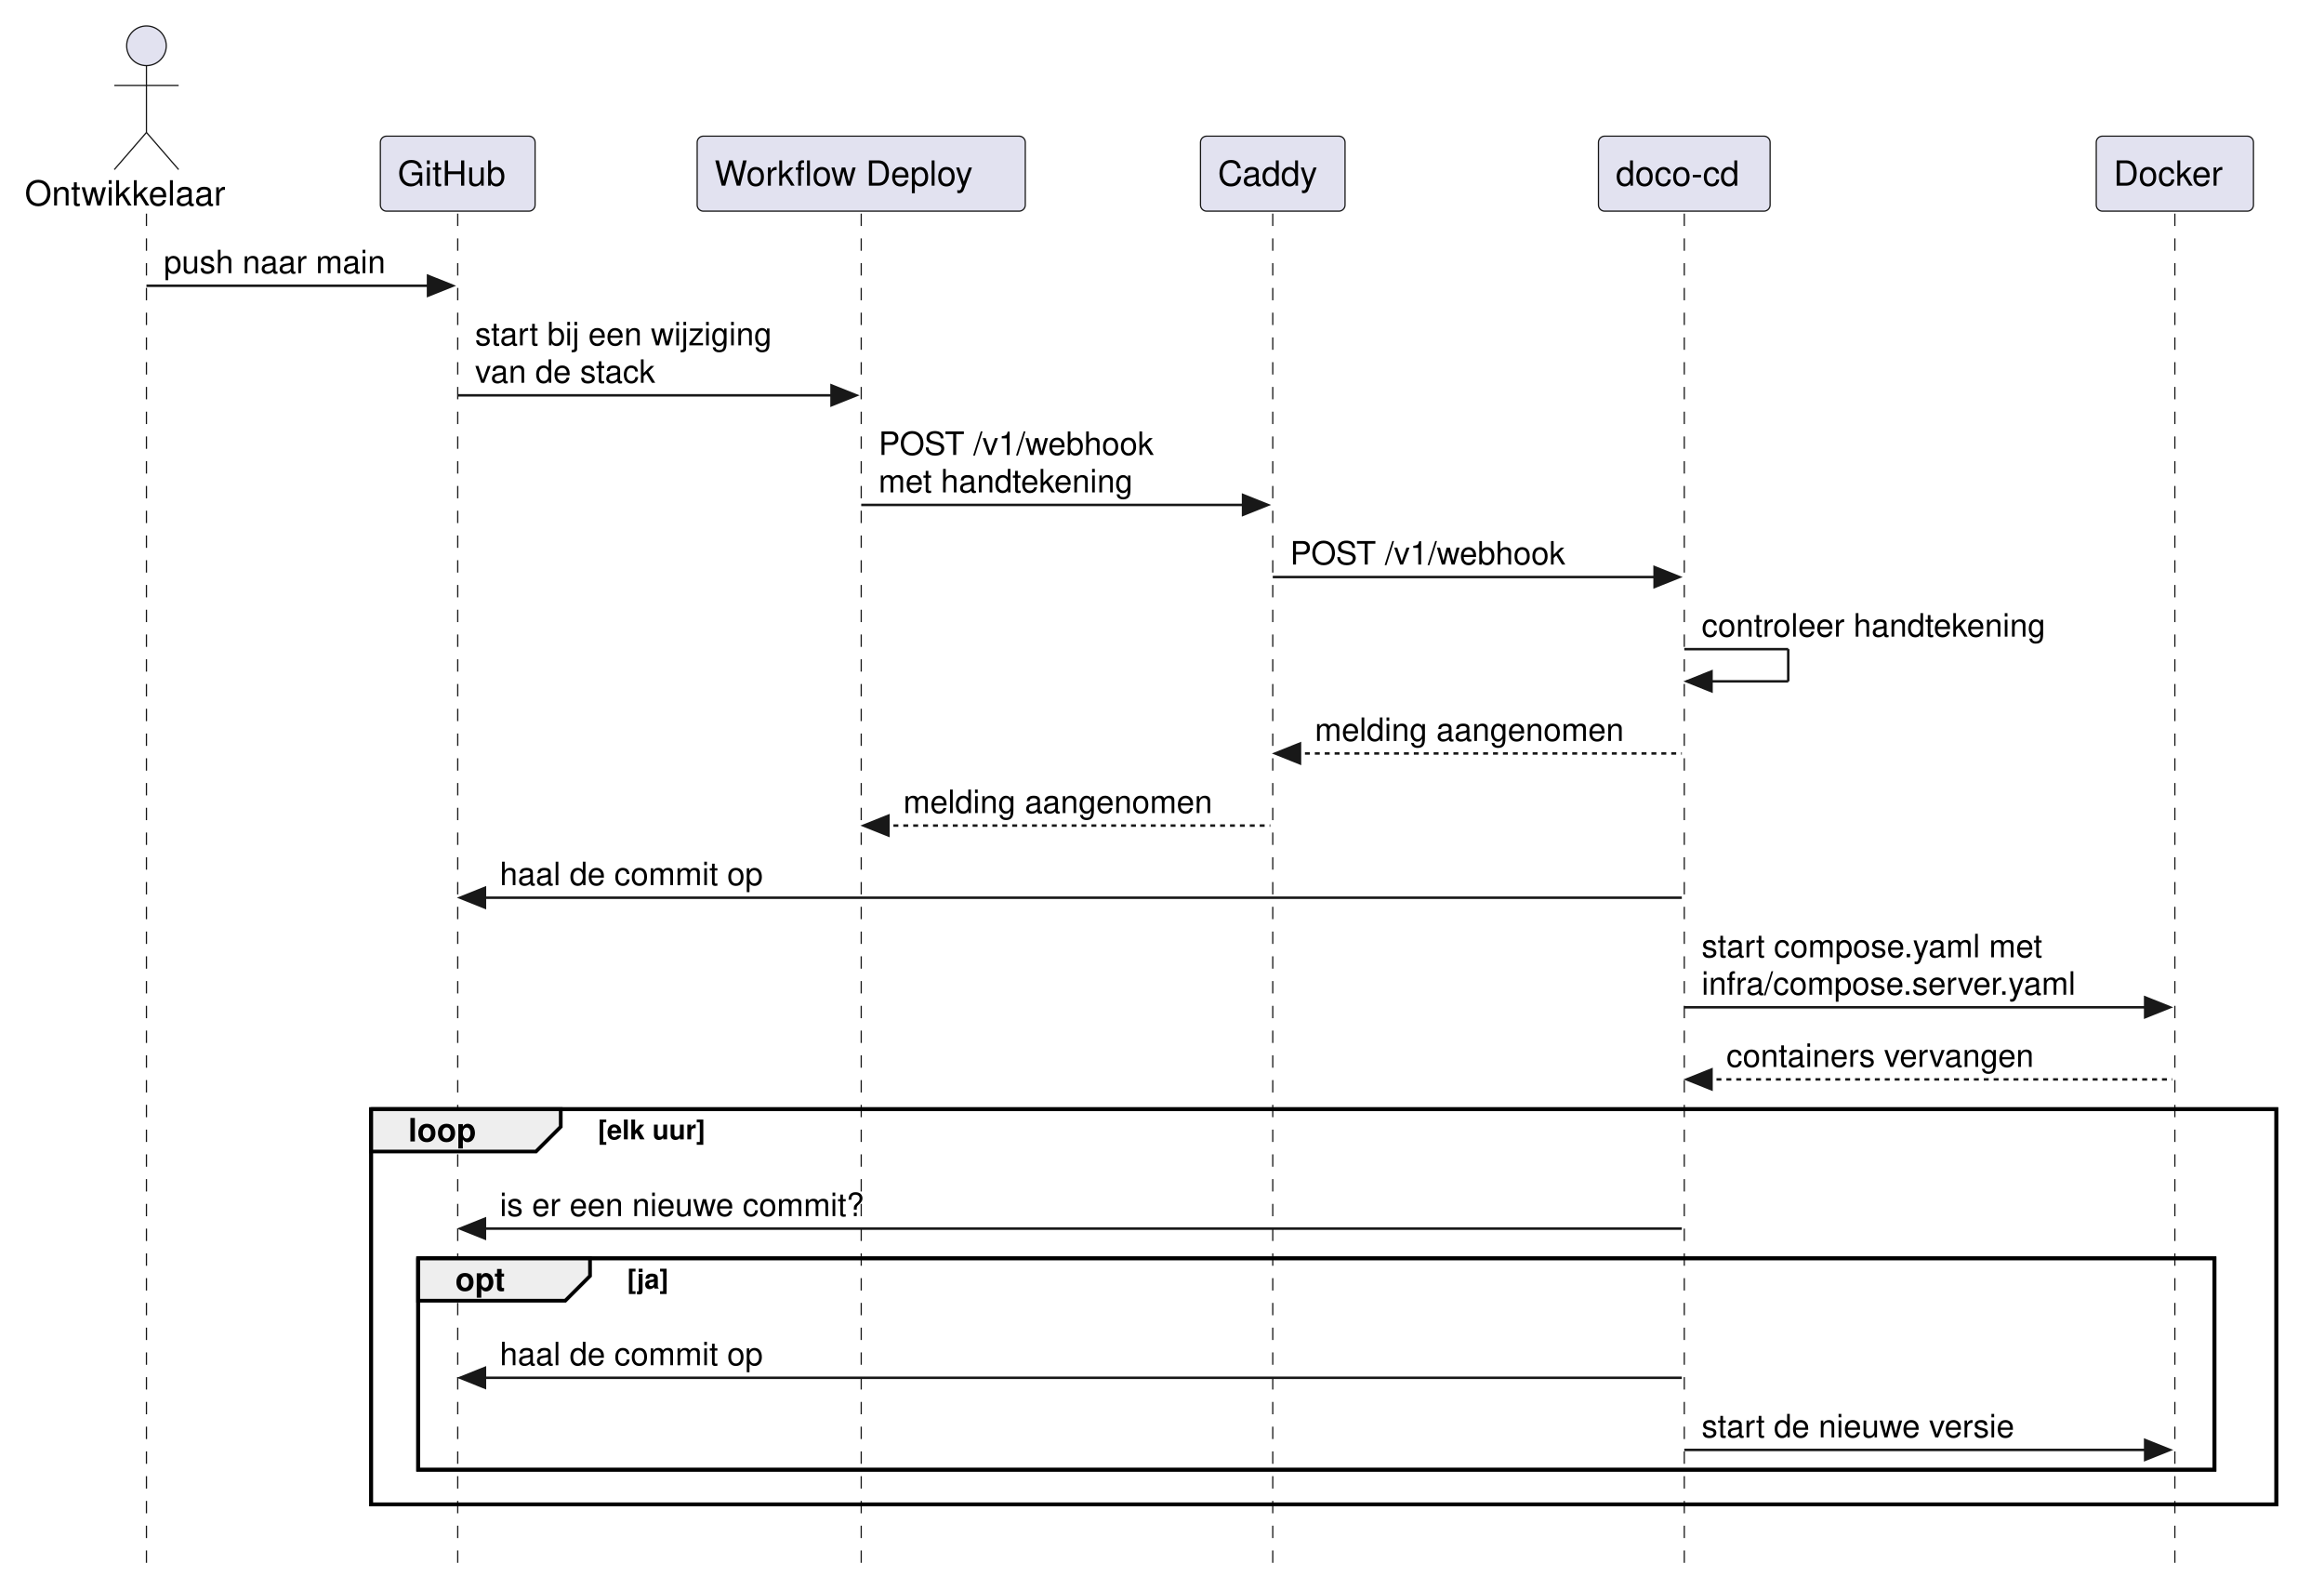
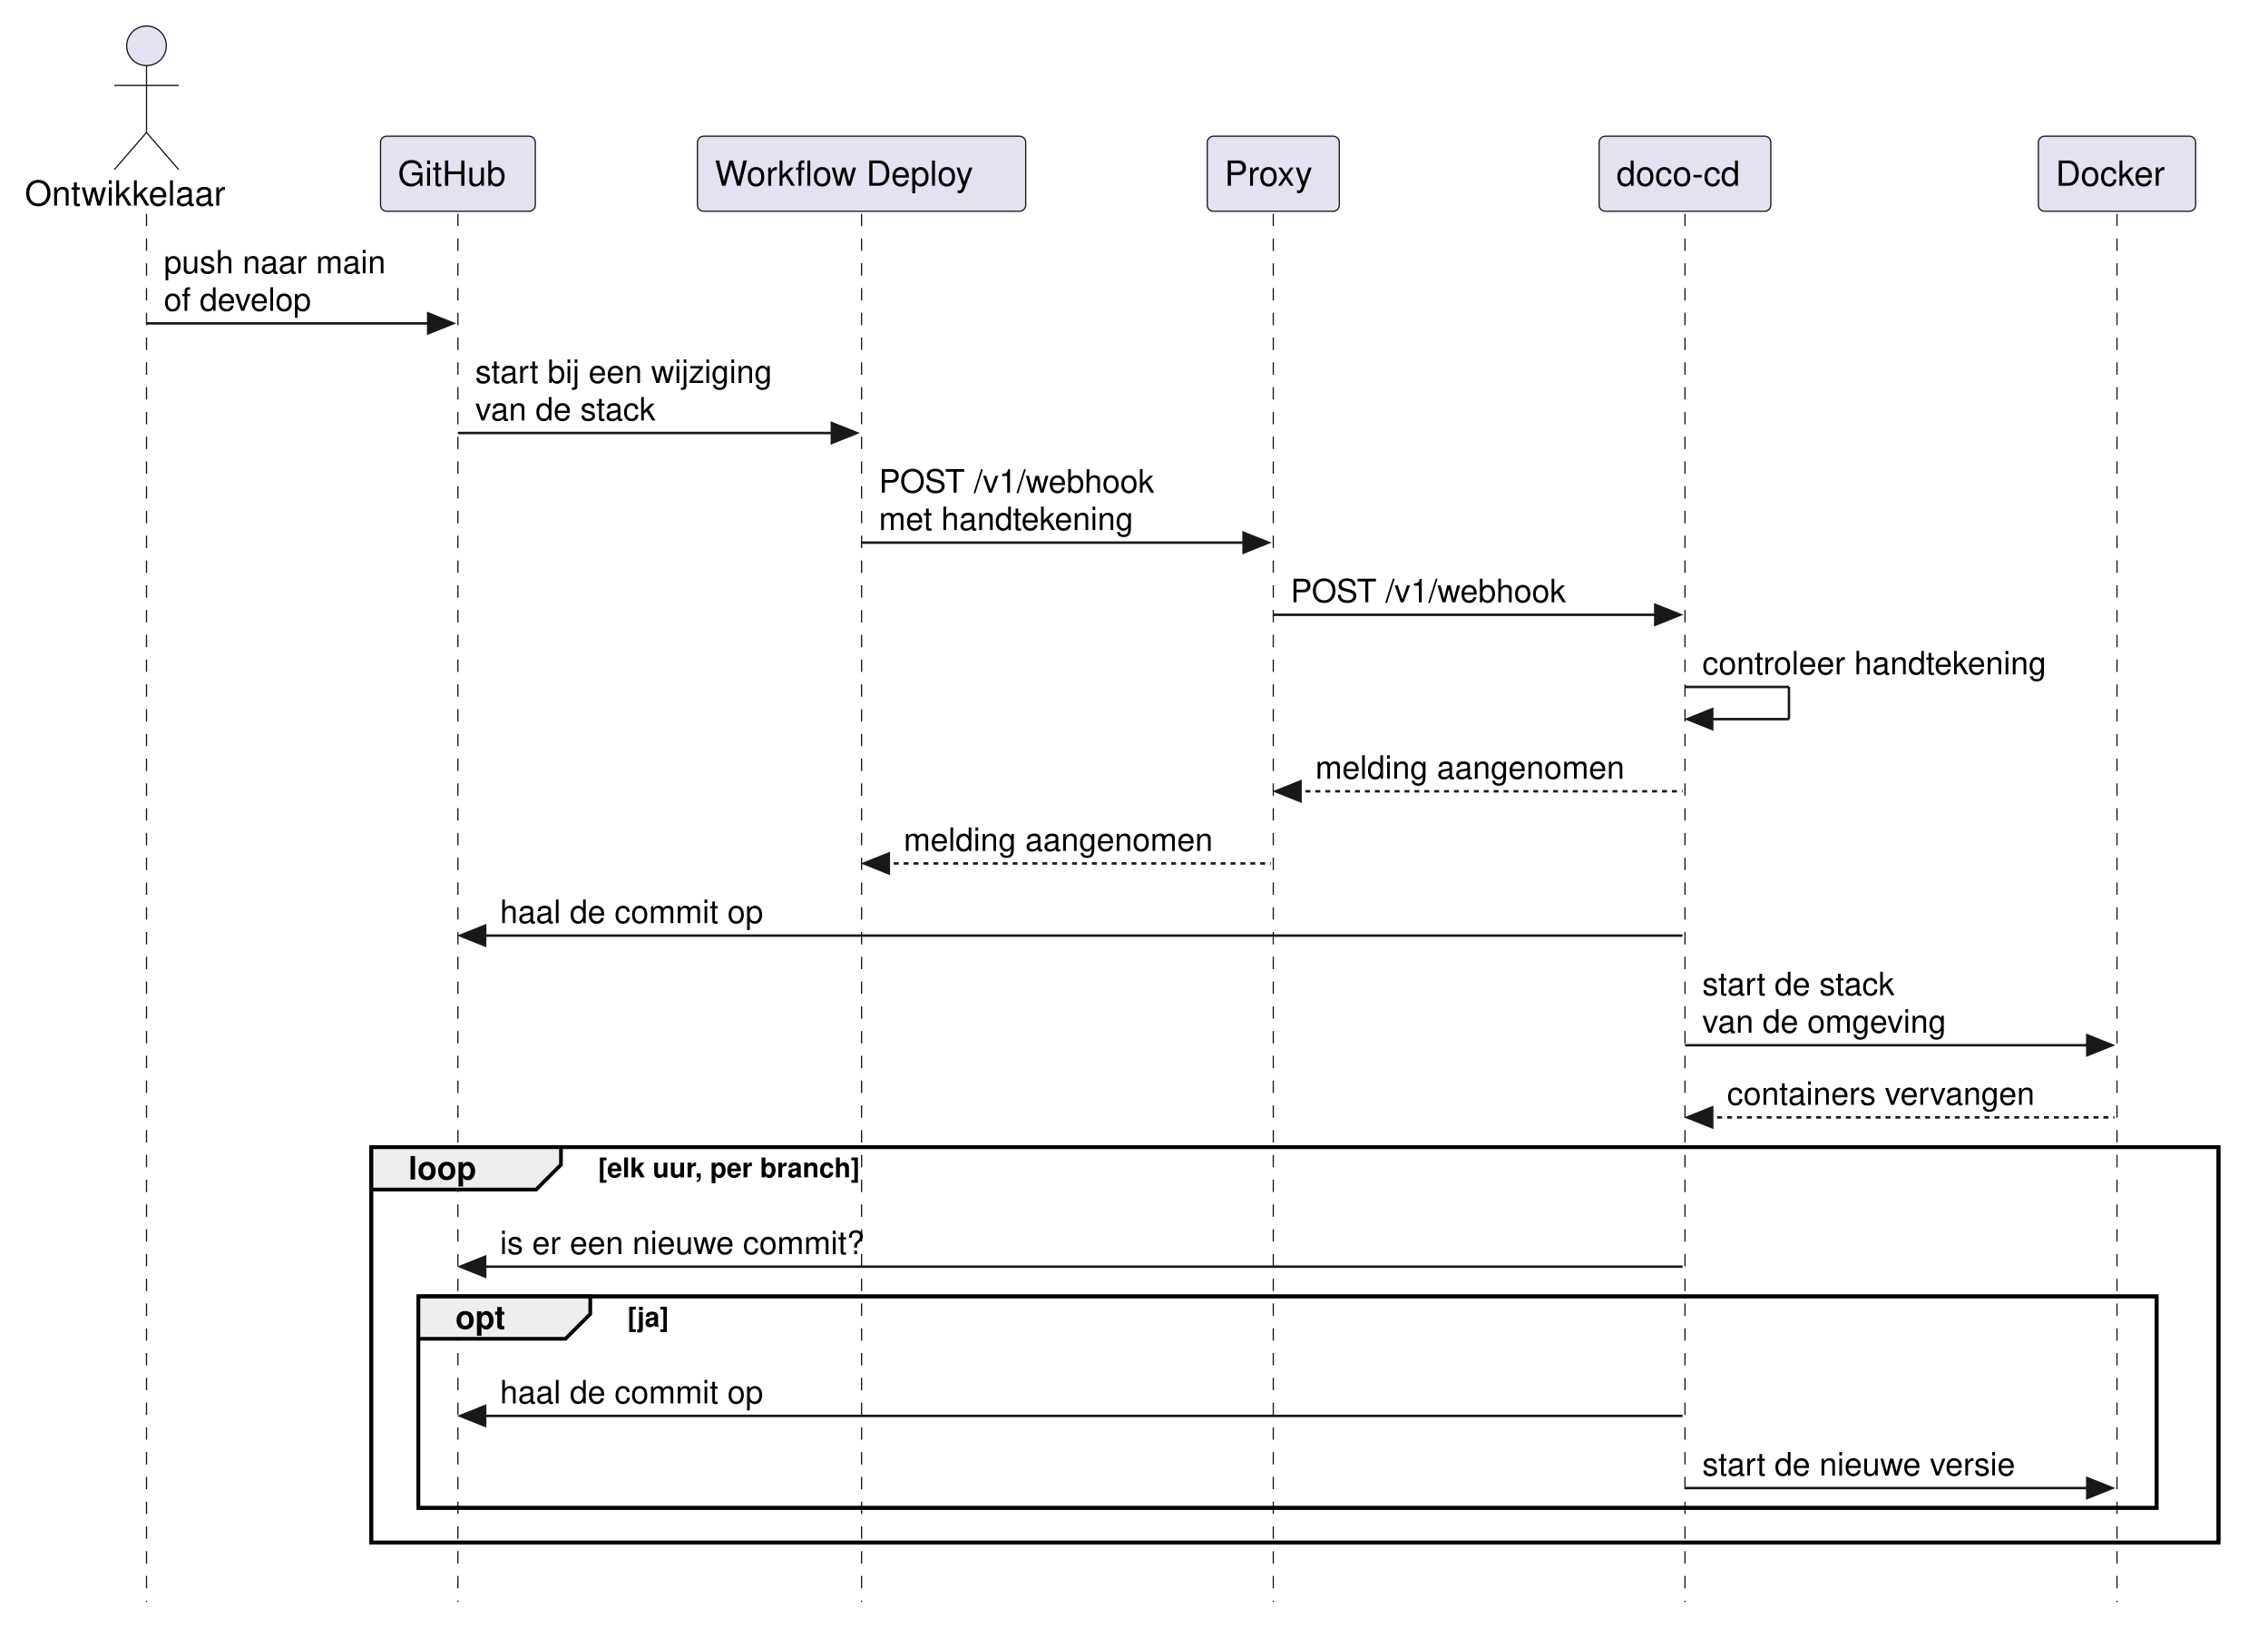
- <svg xmlns="http://www.w3.org/2000/svg" version="1.1" data-diagram-type="SEQUENCE" style="width:939px;height:642px;background:#FFFFFF;" width="939px" height="642px" viewBox="0 0 939 642" zoomAndPan="magnify" preserveAspectRatio="none" contentStyleType="text/css">
+ <svg xmlns="http://www.w3.org/2000/svg" version="1.1" data-diagram-type="SEQUENCE" style="width:916px;height:657px;background:#FFFFFF;" width="916px" height="657px" viewBox="0 0 916 657" zoomAndPan="magnify" preserveAspectRatio="none" contentStyleType="text/css">
  <defs />
  <g font-family="sans-serif" lengthAdjust="spacing">
-     <rect x="149.942" y="448.023" width="769.797" height="159.664" fill="none" style="stroke:#000;stroke-width:1.5;" />
-     <rect x="168.942" y="508.289" width="725.797" height="85.398" fill="none" style="stroke:#000;stroke-width:1.5;" />
+     <rect x="149.942" y="463.156" width="746.067" height="159.664" fill="none" style="stroke:#000;stroke-width:1.5;" />
+     <rect x="168.942" y="523.422" width="702.067" height="85.398" fill="none" style="stroke:#000;stroke-width:1.5;" />
    <g>
-       <rect x="55.677" y="86.297" width="8" height="545.391" fill="#000" fill-opacity="0" />
-       <line x1="59.177" y1="86.297" x2="59.177" y2="631.688" style="stroke:#181818;stroke-width:0.5;stroke-dasharray:5,5;" />
+       <rect x="55.677" y="86.297" width="8" height="560.523" fill="#000" fill-opacity="0" />
+       <line x1="59.177" y1="86.297" x2="59.177" y2="646.82" style="stroke:#181818;stroke-width:0.5;stroke-dasharray:5,5;" />
    </g>
    <g>
-       <rect x="181.442" y="86.297" width="8" height="545.391" fill="#000" fill-opacity="0" />
-       <line x1="184.942" y1="86.297" x2="184.942" y2="631.688" style="stroke:#181818;stroke-width:0.5;stroke-dasharray:5,5;" />
+       <rect x="181.442" y="86.297" width="8" height="560.523" fill="#000" fill-opacity="0" />
+       <line x1="184.942" y1="86.297" x2="184.942" y2="646.82" style="stroke:#181818;stroke-width:0.5;stroke-dasharray:5,5;" />
    </g>
    <g>
-       <rect x="344.475" y="86.297" width="8" height="545.391" fill="#000" fill-opacity="0" />
-       <line x1="347.975" y1="86.297" x2="347.975" y2="631.688" style="stroke:#181818;stroke-width:0.5;stroke-dasharray:5,5;" />
+       <rect x="344.475" y="86.297" width="8" height="560.523" fill="#000" fill-opacity="0" />
+       <line x1="347.975" y1="86.297" x2="347.975" y2="646.82" style="stroke:#181818;stroke-width:0.5;stroke-dasharray:5,5;" />
    </g>
    <g>
-       <rect x="510.751" y="86.297" width="8" height="545.391" fill="#000" fill-opacity="0" />
-       <line x1="514.251" y1="86.297" x2="514.251" y2="631.688" style="stroke:#181818;stroke-width:0.5;stroke-dasharray:5,5;" />
+       <rect x="510.751" y="86.297" width="8" height="560.523" fill="#000" fill-opacity="0" />
+       <line x1="514.251" y1="86.297" x2="514.251" y2="646.82" style="stroke:#181818;stroke-width:0.5;stroke-dasharray:5,5;" />
    </g>
    <g>
-       <rect x="677.028" y="86.297" width="8" height="545.391" fill="#000" fill-opacity="0" />
-       <line x1="680.528" y1="86.297" x2="680.528" y2="631.688" style="stroke:#181818;stroke-width:0.5;stroke-dasharray:5,5;" />
+       <rect x="677.028" y="86.297" width="8" height="560.523" fill="#000" fill-opacity="0" />
+       <line x1="680.528" y1="86.297" x2="680.528" y2="646.82" style="stroke:#181818;stroke-width:0.5;stroke-dasharray:5,5;" />
    </g>
    <g>
-       <rect x="875.239" y="86.297" width="8" height="545.391" fill="#000" fill-opacity="0" />
-       <line x1="878.739" y1="86.297" x2="878.739" y2="631.688" style="stroke:#181818;stroke-width:0.5;stroke-dasharray:5,5;" />
+       <rect x="851.509" y="86.297" width="8" height="560.523" fill="#000" fill-opacity="0" />
+       <line x1="855.009" y1="86.297" x2="855.009" y2="646.82" style="stroke:#181818;stroke-width:0.5;stroke-dasharray:5,5;" />
    </g>
    <text x="10" y="82.995" fill="#000" font-size="14" textLength="92.354" font-family="Helvetica">Ontwikkelaar</text>
    <ellipse cx="59.177" cy="18.5" rx="8" ry="8" fill="#E2E2F0" style="stroke:#181818;stroke-width:0.5;" />
    <path d="M59.177,26.5 L59.177,53.5 M46.177,34.5 L72.177,34.5 M59.177,53.5 L46.177,68.5 M59.177,53.5 L72.177,68.5" style="stroke:#181818;stroke-width:0.5;" fill="none" />
    <rect x="153.685" y="55" width="62.515" height="30.297" fill="#E2E2F0" style="stroke:#181818;stroke-width:0.5;" rx="2.5" ry="2.5" />
    <text x="160.685" y="74.995" fill="#000" font-size="14" textLength="48.515" font-family="Helvetica">GitHub</text>
    <rect x="281.687" y="55" width="132.576" height="30.297" fill="#E2E2F0" style="stroke:#181818;stroke-width:0.5;" rx="2.5" ry="2.5" />
    <text x="288.687" y="74.995" fill="#000" font-size="14" textLength="118.576" font-family="Helvetica">Workflow Deploy</text>
-     <rect x="485.045" y="55" width="58.413" height="30.297" fill="#E2E2F0" style="stroke:#181818;stroke-width:0.5;" rx="2.5" ry="2.5" />
-     <text x="492.045" y="74.995" fill="#000" font-size="14" textLength="44.413" font-family="Helvetica">Caddy</text>
+     <rect x="487.584" y="55" width="53.334" height="30.297" fill="#E2E2F0" style="stroke:#181818;stroke-width:0.5;" rx="2.5" ry="2.5" />
+     <text x="494.584" y="74.995" fill="#000" font-size="14" textLength="39.334" font-family="Helvetica">Proxy</text>
    <rect x="645.853" y="55" width="69.351" height="30.297" fill="#E2E2F0" style="stroke:#181818;stroke-width:0.5;" rx="2.5" ry="2.5" />
    <text x="652.853" y="74.995" fill="#000" font-size="14" textLength="55.351" font-family="Helvetica">doco-cd</text>
-     <rect x="846.979" y="55" width="63.52" height="30.297" fill="#E2E2F0" style="stroke:#181818;stroke-width:0.5;" rx="2.5" ry="2.5" />
-     <text x="853.979" y="74.995" fill="#000" font-size="14" textLength="49.52" font-family="Helvetica">Docker</text>
-     <polygon points="172.942,111.43,182.942,115.43,172.942,119.43" fill="#181818" style="stroke:#181818;stroke-width:1;stroke-linejoin:miter;stroke-miterlimit:10;" />
-     <line x1="59.177" y1="115.43" x2="178.942" y2="115.43" style="stroke:#181818;stroke-width:1;" />
+     <rect x="823.25" y="55" width="63.52" height="30.297" fill="#E2E2F0" style="stroke:#181818;stroke-width:0.5;" rx="2.5" ry="2.5" />
+     <text x="830.25" y="74.995" fill="#000" font-size="14" textLength="49.52" font-family="Helvetica">Docker</text>
+     <polygon points="172.942,126.563,182.942,130.563,172.942,134.563" fill="#181818" style="stroke:#181818;stroke-width:1;stroke-linejoin:miter;stroke-miterlimit:10;" />
+     <line x1="59.177" y1="130.563" x2="178.942" y2="130.563" style="stroke:#181818;stroke-width:1;" />
    <text x="66.177" y="110.364" fill="#000" font-size="13" textLength="101.766" font-family="Helvetica">push naar main</text>
-     <polygon points="335.975,155.695,345.975,159.695,335.975,163.695" fill="#181818" style="stroke:#181818;stroke-width:1;stroke-linejoin:miter;stroke-miterlimit:10;" />
-     <line x1="184.942" y1="159.695" x2="341.975" y2="159.695" style="stroke:#181818;stroke-width:1;" />
-     <text x="191.942" y="139.497" fill="#000" font-size="13" textLength="139.033" font-family="Helvetica">start bij een wijziging</text>
-     <text x="191.942" y="154.629" fill="#000" font-size="13" textLength="82.926" font-family="Helvetica">van de stack</text>
-     <polygon points="502.251,199.961,512.251,203.961,502.251,207.961" fill="#181818" style="stroke:#181818;stroke-width:1;stroke-linejoin:miter;stroke-miterlimit:10;" />
-     <line x1="347.975" y1="203.961" x2="508.251" y2="203.961" style="stroke:#181818;stroke-width:1;" />
-     <text x="354.975" y="183.762" fill="#000" font-size="13" textLength="121.678" font-family="Helvetica">POST /v1/webhook</text>
-     <text x="354.975" y="198.895" fill="#000" font-size="13" textLength="119.552" font-family="Helvetica">met handtekening</text>
-     <polygon points="668.528,229.094,678.528,233.094,668.528,237.094" fill="#181818" style="stroke:#181818;stroke-width:1;stroke-linejoin:miter;stroke-miterlimit:10;" />
-     <line x1="514.251" y1="233.094" x2="674.528" y2="233.094" style="stroke:#181818;stroke-width:1;" />
-     <text x="521.251" y="228.028" fill="#000" font-size="13" textLength="121.678" font-family="Helvetica">POST /v1/webhook</text>
-     <line x1="680.528" y1="262.227" x2="722.528" y2="262.227" style="stroke:#181818;stroke-width:1;" />
-     <line x1="722.528" y1="262.227" x2="722.528" y2="275.227" style="stroke:#181818;stroke-width:1;" />
-     <line x1="681.528" y1="275.227" x2="722.528" y2="275.227" style="stroke:#181818;stroke-width:1;" />
-     <polygon points="691.528,271.227,681.528,275.227,691.528,279.227" fill="#181818" style="stroke:#181818;stroke-width:1;stroke-linejoin:miter;stroke-miterlimit:10;" />
-     <text x="687.528" y="257.161" fill="#000" font-size="13" textLength="160.481" font-family="Helvetica">controleer handtekening</text>
-     <polygon points="525.251,300.359,515.251,304.359,525.251,308.359" fill="#181818" style="stroke:#181818;stroke-width:1;stroke-linejoin:miter;stroke-miterlimit:10;" />
-     <line x1="519.251" y1="304.359" x2="679.528" y2="304.359" style="stroke:#181818;stroke-width:1;stroke-dasharray:2,2;" />
-     <text x="531.251" y="299.293" fill="#000" font-size="13" textLength="142.276" font-family="Helvetica">melding aangenomen</text>
-     <polygon points="358.975,329.492,348.975,333.492,358.975,337.492" fill="#181818" style="stroke:#181818;stroke-width:1;stroke-linejoin:miter;stroke-miterlimit:10;" />
-     <line x1="352.975" y1="333.492" x2="513.251" y2="333.492" style="stroke:#181818;stroke-width:1;stroke-dasharray:2,2;" />
-     <text x="364.975" y="328.426" fill="#000" font-size="13" textLength="142.276" font-family="Helvetica">melding aangenomen</text>
-     <polygon points="195.942,358.625,185.942,362.625,195.942,366.625" fill="#181818" style="stroke:#181818;stroke-width:1;stroke-linejoin:miter;stroke-miterlimit:10;" />
-     <line x1="189.942" y1="362.625" x2="679.528" y2="362.625" style="stroke:#181818;stroke-width:1;" />
-     <text x="201.942" y="357.559" fill="#000" font-size="13" textLength="121.773" font-family="Helvetica">haal de commit op</text>
-     <polygon points="866.739,402.891,876.739,406.891,866.739,410.891" fill="#181818" style="stroke:#181818;stroke-width:1;stroke-linejoin:miter;stroke-miterlimit:10;" />
-     <line x1="680.528" y1="406.891" x2="872.739" y2="406.891" style="stroke:#181818;stroke-width:1;" />
-     <text x="687.528" y="386.692" fill="#000" font-size="13" textLength="159.11" font-family="Helvetica">start compose.yaml met</text>
-     <text x="687.528" y="401.825" fill="#000" font-size="13" textLength="174.211" font-family="Helvetica">infra/compose.server.yaml</text>
-     <polygon points="691.528,432.023,681.528,436.023,691.528,440.023" fill="#181818" style="stroke:#181818;stroke-width:1;stroke-linejoin:miter;stroke-miterlimit:10;" />
-     <line x1="685.528" y1="436.023" x2="877.739" y2="436.023" style="stroke:#181818;stroke-width:1;stroke-dasharray:2,2;" />
-     <text x="697.528" y="430.958" fill="#000" font-size="13" textLength="141.927" font-family="Helvetica">containers vervangen</text>
-     <path d="M149.942,448.023 L226.566,448.023 L226.566,455.156 L216.566,465.156 L149.942,465.156 L149.942,448.023" style="stroke:#000;stroke-width:1.5;" fill="#EEE" />
-     <rect x="149.942" y="448.023" width="769.797" height="159.664" fill="none" style="stroke:#000;stroke-width:1.5;" />
-     <text x="164.942" y="461.09" fill="#000" font-size="13" textLength="31.624" font-weight="700" font-family="Helvetica">loop</text>
-     <text x="241.566" y="460.234" fill="#000" font-size="11" textLength="53.518" font-weight="700" font-family="Helvetica">[elk uur]</text>
-     <polygon points="195.942,492.289,185.942,496.289,195.942,500.289" fill="#181818" style="stroke:#181818;stroke-width:1;stroke-linejoin:miter;stroke-miterlimit:10;" />
-     <line x1="189.942" y1="496.289" x2="679.528" y2="496.289" style="stroke:#181818;stroke-width:1;" />
-     <text x="201.942" y="491.223" fill="#000" font-size="13" textLength="167.248" font-family="Helvetica">is er een nieuwe commit?</text>
-     <path d="M168.942,508.289 L238.394,508.289 L238.394,515.422 L228.394,525.422 L168.942,525.422 L168.942,508.289" style="stroke:#000;stroke-width:1.5;" fill="#EEE" />
-     <rect x="168.942" y="508.289" width="725.797" height="85.398" fill="none" style="stroke:#000;stroke-width:1.5;" />
-     <text x="183.942" y="521.356" fill="#000" font-size="13" textLength="24.451" font-weight="700" font-family="Helvetica">opt</text>
-     <text x="253.394" y="520.5" fill="#000" font-size="11" textLength="21.248" font-weight="700" font-family="Helvetica">[ja]</text>
-     <polygon points="195.942,552.555,185.942,556.555,195.942,560.555" fill="#181818" style="stroke:#181818;stroke-width:1;stroke-linejoin:miter;stroke-miterlimit:10;" />
-     <line x1="189.942" y1="556.555" x2="679.528" y2="556.555" style="stroke:#181818;stroke-width:1;" />
-     <text x="201.942" y="551.489" fill="#000" font-size="13" textLength="121.773" font-family="Helvetica">haal de commit op</text>
-     <polygon points="866.739,581.688,876.739,585.688,866.739,589.688" fill="#181818" style="stroke:#181818;stroke-width:1;stroke-linejoin:miter;stroke-miterlimit:10;" />
-     <line x1="680.528" y1="585.688" x2="872.739" y2="585.688" style="stroke:#181818;stroke-width:1;" />
-     <text x="687.528" y="580.622" fill="#000" font-size="13" textLength="145.063" font-family="Helvetica">start de nieuwe versie</text>
+     <text x="66.177" y="125.497" fill="#000" font-size="13" textLength="68.421" font-family="Helvetica">of develop</text>
+     <polygon points="335.975,170.828,345.975,174.828,335.975,178.828" fill="#181818" style="stroke:#181818;stroke-width:1;stroke-linejoin:miter;stroke-miterlimit:10;" />
+     <line x1="184.942" y1="174.828" x2="341.975" y2="174.828" style="stroke:#181818;stroke-width:1;" />
+     <text x="191.942" y="154.629" fill="#000" font-size="13" textLength="139.033" font-family="Helvetica">start bij een wijziging</text>
+     <text x="191.942" y="169.762" fill="#000" font-size="13" textLength="82.926" font-family="Helvetica">van de stack</text>
+     <polygon points="502.251,215.094,512.251,219.094,502.251,223.094" fill="#181818" style="stroke:#181818;stroke-width:1;stroke-linejoin:miter;stroke-miterlimit:10;" />
+     <line x1="347.975" y1="219.094" x2="508.251" y2="219.094" style="stroke:#181818;stroke-width:1;" />
+     <text x="354.975" y="198.895" fill="#000" font-size="13" textLength="121.678" font-family="Helvetica">POST /v1/webhook</text>
+     <text x="354.975" y="214.028" fill="#000" font-size="13" textLength="119.552" font-family="Helvetica">met handtekening</text>
+     <polygon points="668.528,244.227,678.528,248.227,668.528,252.227" fill="#181818" style="stroke:#181818;stroke-width:1;stroke-linejoin:miter;stroke-miterlimit:10;" />
+     <line x1="514.251" y1="248.227" x2="674.528" y2="248.227" style="stroke:#181818;stroke-width:1;" />
+     <text x="521.251" y="243.161" fill="#000" font-size="13" textLength="121.678" font-family="Helvetica">POST /v1/webhook</text>
+     <line x1="680.528" y1="277.359" x2="722.528" y2="277.359" style="stroke:#181818;stroke-width:1;" />
+     <line x1="722.528" y1="277.359" x2="722.528" y2="290.359" style="stroke:#181818;stroke-width:1;" />
+     <line x1="681.528" y1="290.359" x2="722.528" y2="290.359" style="stroke:#181818;stroke-width:1;" />
+     <polygon points="691.528,286.359,681.528,290.359,691.528,294.359" fill="#181818" style="stroke:#181818;stroke-width:1;stroke-linejoin:miter;stroke-miterlimit:10;" />
+     <text x="687.528" y="272.293" fill="#000" font-size="13" textLength="160.481" font-family="Helvetica">controleer handtekening</text>
+     <polygon points="525.251,315.492,515.251,319.492,525.251,323.492" fill="#181818" style="stroke:#181818;stroke-width:1;stroke-linejoin:miter;stroke-miterlimit:10;" />
+     <line x1="519.251" y1="319.492" x2="679.528" y2="319.492" style="stroke:#181818;stroke-width:1;stroke-dasharray:2,2;" />
+     <text x="531.251" y="314.426" fill="#000" font-size="13" textLength="142.276" font-family="Helvetica">melding aangenomen</text>
+     <polygon points="358.975,344.625,348.975,348.625,358.975,352.625" fill="#181818" style="stroke:#181818;stroke-width:1;stroke-linejoin:miter;stroke-miterlimit:10;" />
+     <line x1="352.975" y1="348.625" x2="513.251" y2="348.625" style="stroke:#181818;stroke-width:1;stroke-dasharray:2,2;" />
+     <text x="364.975" y="343.559" fill="#000" font-size="13" textLength="142.276" font-family="Helvetica">melding aangenomen</text>
+     <polygon points="195.942,373.758,185.942,377.758,195.942,381.758" fill="#181818" style="stroke:#181818;stroke-width:1;stroke-linejoin:miter;stroke-miterlimit:10;" />
+     <line x1="189.942" y1="377.758" x2="679.528" y2="377.758" style="stroke:#181818;stroke-width:1;" />
+     <text x="201.942" y="372.692" fill="#000" font-size="13" textLength="121.773" font-family="Helvetica">haal de commit op</text>
+     <polygon points="843.009,418.023,853.009,422.023,843.009,426.023" fill="#181818" style="stroke:#181818;stroke-width:1;stroke-linejoin:miter;stroke-miterlimit:10;" />
+     <line x1="680.528" y1="422.023" x2="849.009" y2="422.023" style="stroke:#181818;stroke-width:1;" />
+     <text x="687.528" y="401.825" fill="#000" font-size="13" textLength="89.305" font-family="Helvetica">start de stack</text>
+     <text x="687.528" y="416.958" fill="#000" font-size="13" textLength="113.077" font-family="Helvetica">van de omgeving</text>
+     <polygon points="691.528,447.156,681.528,451.156,691.528,455.156" fill="#181818" style="stroke:#181818;stroke-width:1;stroke-linejoin:miter;stroke-miterlimit:10;" />
+     <line x1="685.528" y1="451.156" x2="854.009" y2="451.156" style="stroke:#181818;stroke-width:1;stroke-dasharray:2,2;" />
+     <text x="697.528" y="446.09" fill="#000" font-size="13" textLength="141.927" font-family="Helvetica">containers vervangen</text>
+     <path d="M149.942,463.156 L226.566,463.156 L226.566,470.289 L216.566,480.289 L149.942,480.289 L149.942,463.156" style="stroke:#000;stroke-width:1.5;" fill="#EEE" />
+     <rect x="149.942" y="463.156" width="746.067" height="159.664" fill="none" style="stroke:#000;stroke-width:1.5;" />
+     <text x="164.942" y="476.223" fill="#000" font-size="13" textLength="31.624" font-weight="700" font-family="Helvetica">loop</text>
+     <text x="241.566" y="475.367" fill="#000" font-size="11" textLength="129.019" font-weight="700" font-family="Helvetica">[elk uur, per branch]</text>
+     <polygon points="195.942,507.422,185.942,511.422,195.942,515.422" fill="#181818" style="stroke:#181818;stroke-width:1;stroke-linejoin:miter;stroke-miterlimit:10;" />
+     <line x1="189.942" y1="511.422" x2="679.528" y2="511.422" style="stroke:#181818;stroke-width:1;" />
+     <text x="201.942" y="506.356" fill="#000" font-size="13" textLength="167.248" font-family="Helvetica">is er een nieuwe commit?</text>
+     <path d="M168.942,523.422 L238.394,523.422 L238.394,530.555 L228.394,540.555 L168.942,540.555 L168.942,523.422" style="stroke:#000;stroke-width:1.5;" fill="#EEE" />
+     <rect x="168.942" y="523.422" width="702.067" height="85.398" fill="none" style="stroke:#000;stroke-width:1.5;" />
+     <text x="183.942" y="536.489" fill="#000" font-size="13" textLength="24.451" font-weight="700" font-family="Helvetica">opt</text>
+     <text x="253.394" y="535.632" fill="#000" font-size="11" textLength="21.248" font-weight="700" font-family="Helvetica">[ja]</text>
+     <polygon points="195.942,567.688,185.942,571.688,195.942,575.688" fill="#181818" style="stroke:#181818;stroke-width:1;stroke-linejoin:miter;stroke-miterlimit:10;" />
+     <line x1="189.942" y1="571.688" x2="679.528" y2="571.688" style="stroke:#181818;stroke-width:1;" />
+     <text x="201.942" y="566.622" fill="#000" font-size="13" textLength="121.773" font-family="Helvetica">haal de commit op</text>
+     <polygon points="843.009,596.82,853.009,600.82,843.009,604.82" fill="#181818" style="stroke:#181818;stroke-width:1;stroke-linejoin:miter;stroke-miterlimit:10;" />
+     <line x1="680.528" y1="600.82" x2="849.009" y2="600.82" style="stroke:#181818;stroke-width:1;" />
+     <text x="687.528" y="595.754" fill="#000" font-size="13" textLength="145.063" font-family="Helvetica">start de nieuwe versie</text>
  </g>
</svg>
